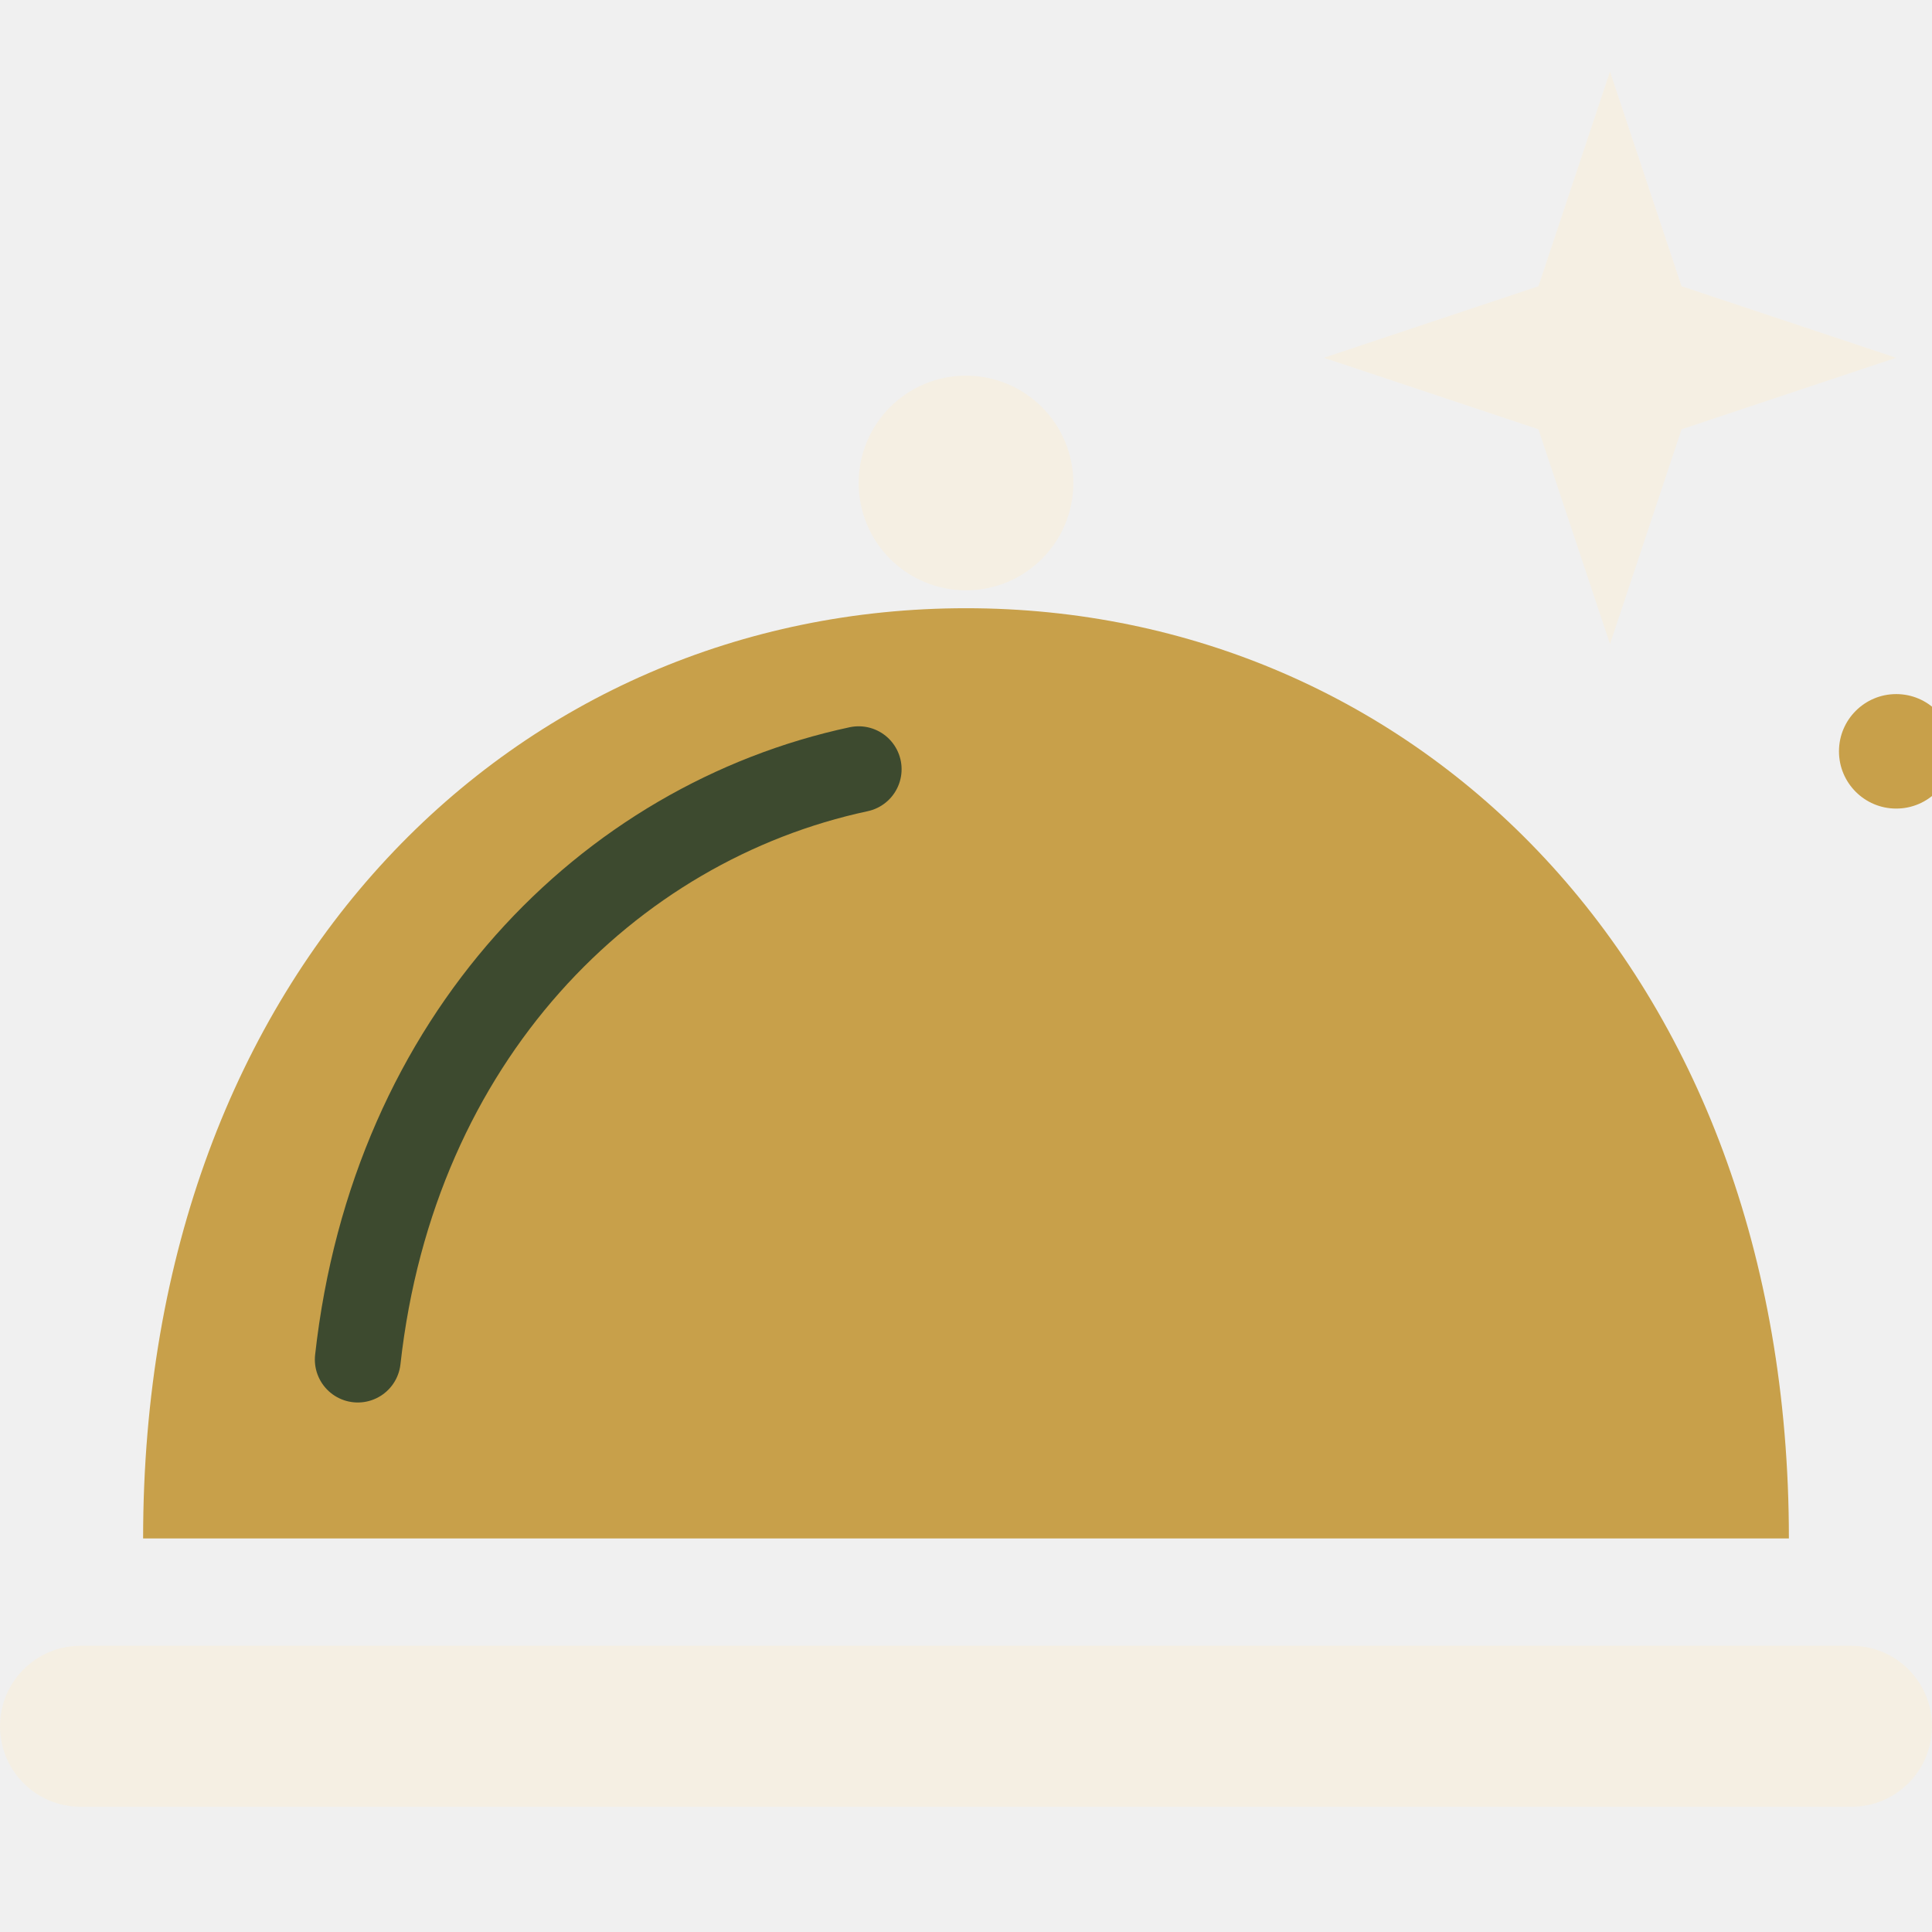
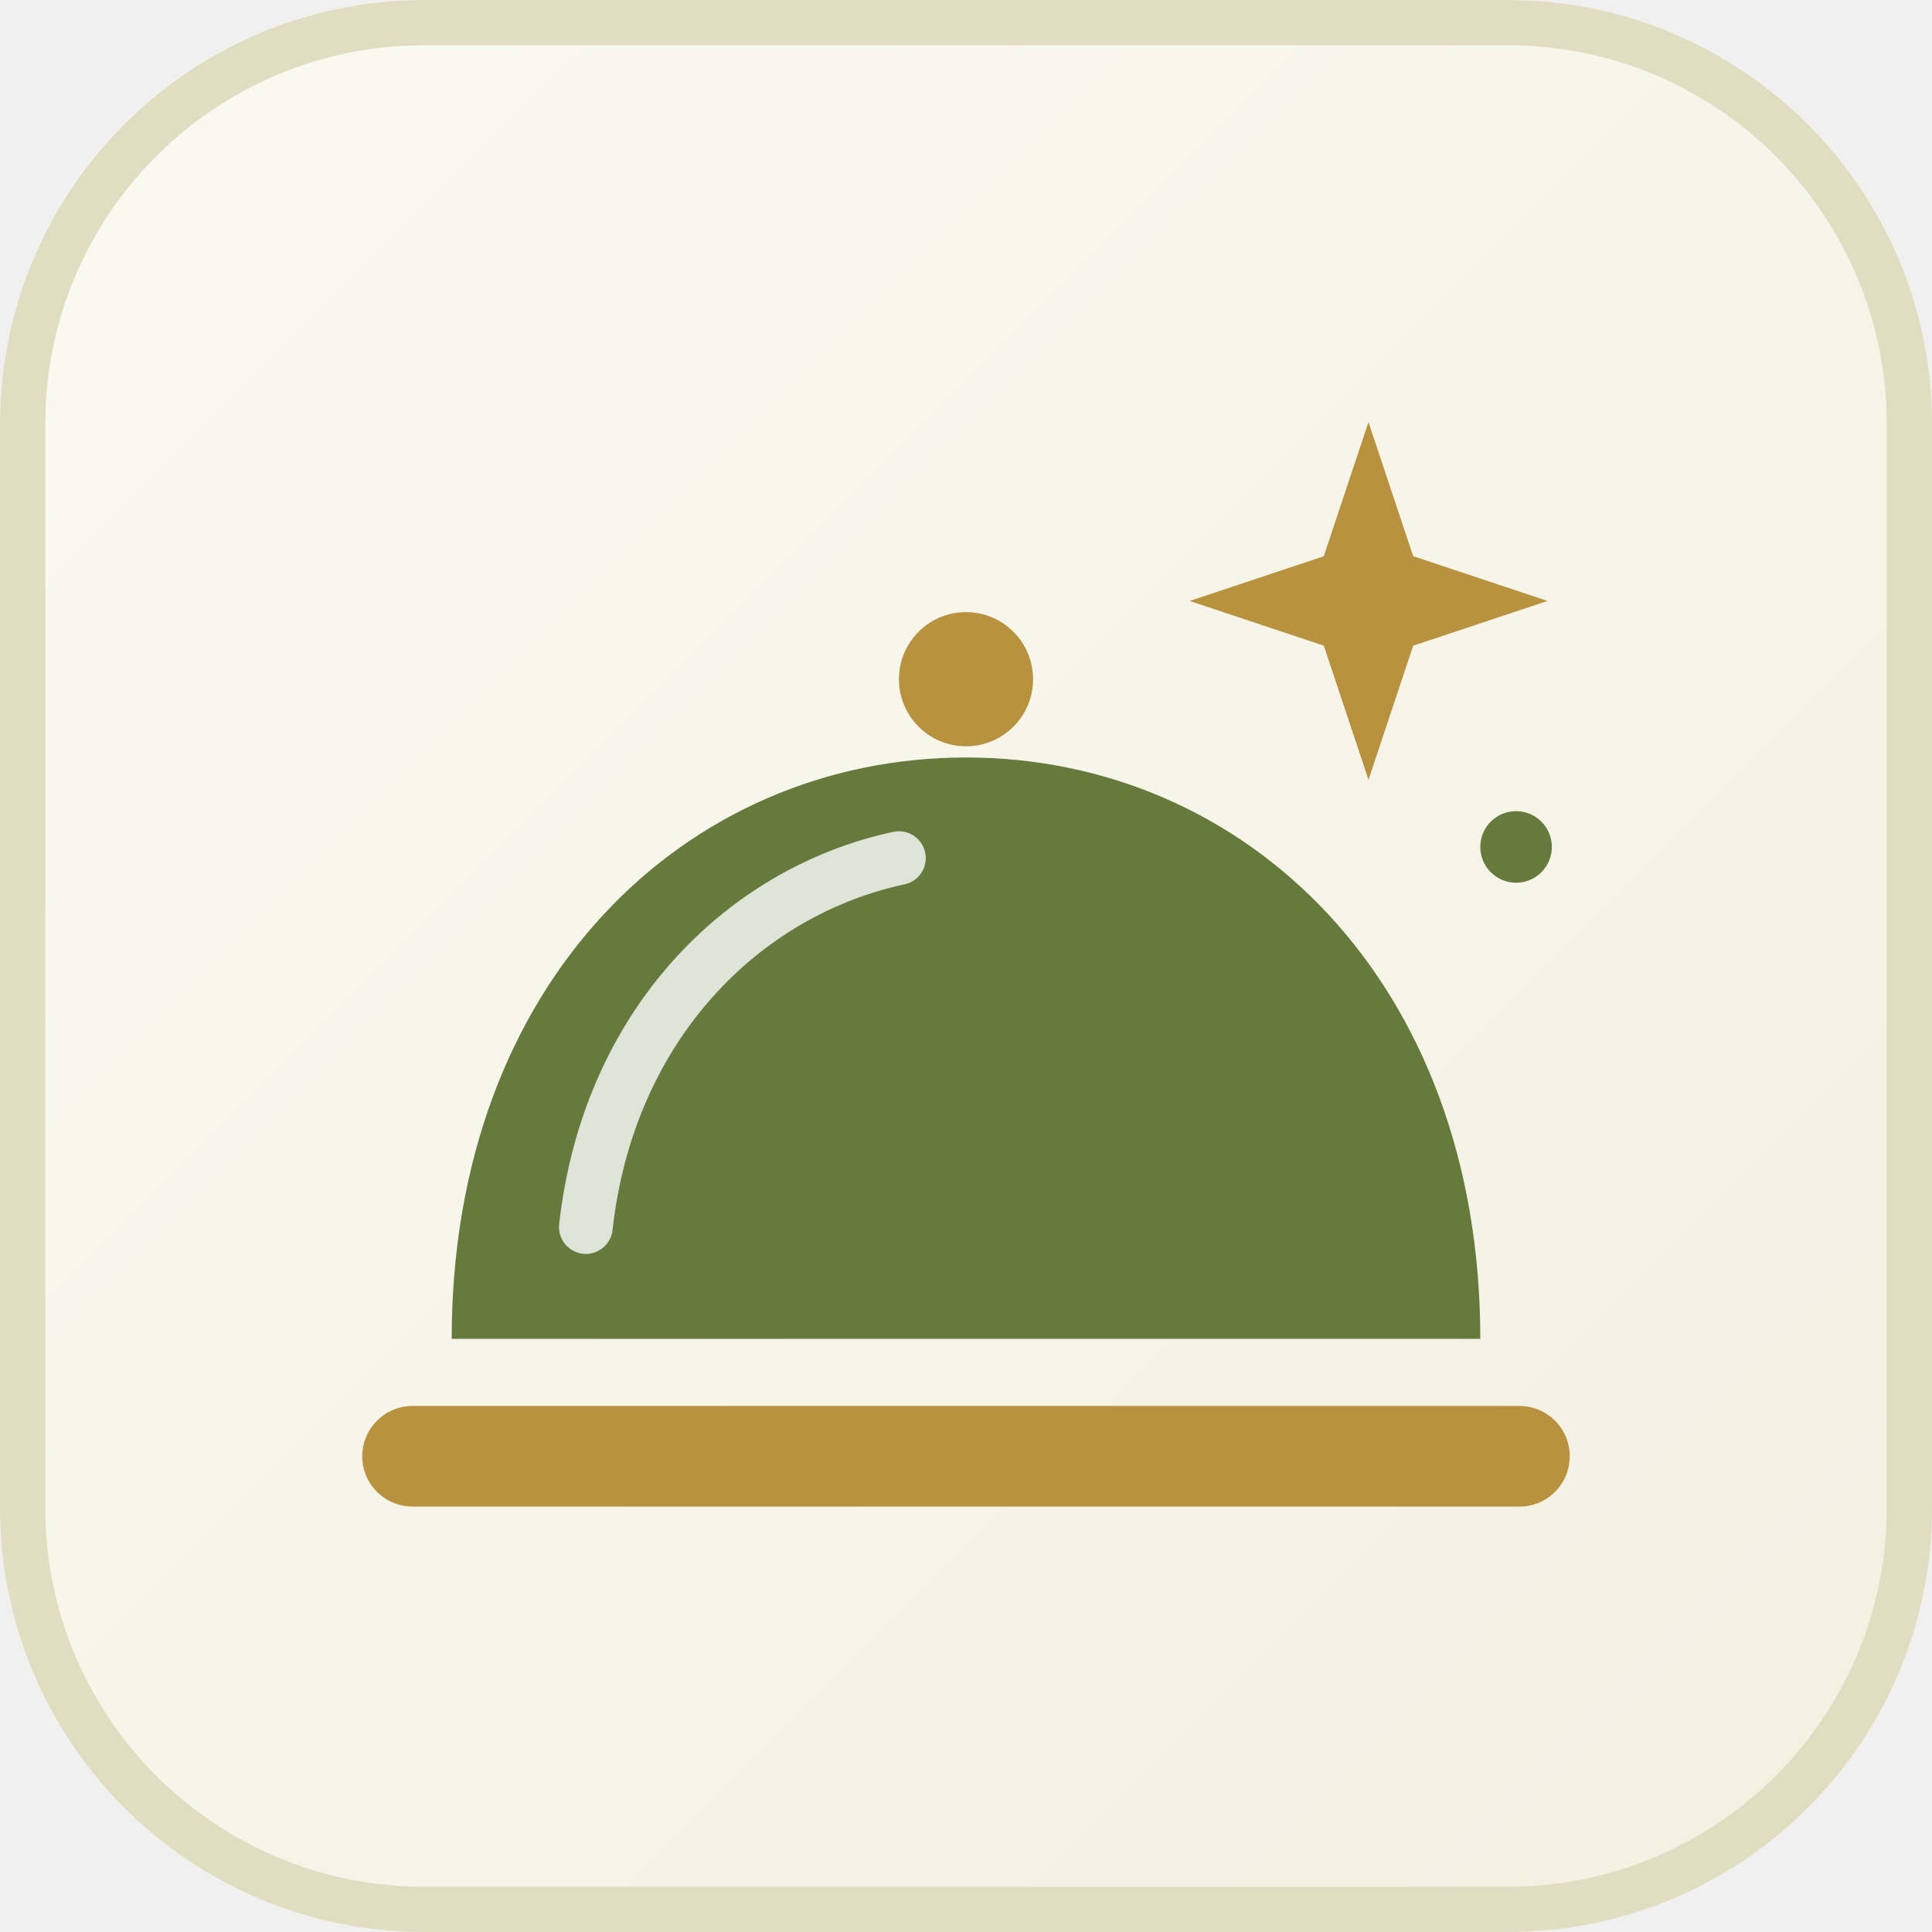
- <svg xmlns="http://www.w3.org/2000/svg" width="256" height="256" viewBox="5 0 54 54" fill="none">
-   <path d="M9 43 C9 27 19.5 17 32 17 C44.5 17 55 27 55 43 Z" fill="#C8A04A" />
-   <path d="M15 38 C16 29 22 23 29 21.5" stroke="#0F2E26" stroke-width="2.4" stroke-linecap="round" opacity="0.75" />
-   <circle cx="32" cy="13.5" r="3" fill="#F5EFE3" />
-   <rect x="5" y="46" width="54" height="4.5" rx="2.25" fill="#F5EFE3" />
-   <path d="M50 2 L52 8 L58 10 L52 12 L50 18 L48 12 L42 10 L48 8 Z" fill="#F5EFE3" />
-   <circle cx="58" cy="21" r="1.6" fill="#C8A04A" />
+ <svg xmlns="http://www.w3.org/2000/svg" width="256" height="256" viewBox="0 0 64 64">
+   <defs>
+     <linearGradient id="bg" x1="0" y1="0" x2="1" y2="1">
+       <stop offset="0" stop-color="#FBFAF2" />
+       <stop offset="1" stop-color="#F2F0E0" />
+     </linearGradient>
+   </defs>
+   <rect width="64" height="64" rx="14" fill="url(#bg)" />
+   <rect x=".75" y=".75" width="62.5" height="62.5" rx="13.3" fill="none" stroke="#E1DDC3" stroke-width="1.5" />
+   <svg x="12" y="12.5" width="40" height="40" viewBox="5 0 54 54">
+     <path d="M9 43 C9 27 19.5 17 32 17 C44.5 17 55 27 55 43 Z" fill="#667A3E" />
+     <path d="M15 38 C16 29 22 23 29 21.5" fill="none" stroke="#FFFFFF" stroke-width="2.4" stroke-linecap="round" opacity=".8" />
+     <circle cx="32" cy="13.5" r="3" fill="#B8923F" />
+     <rect x="5" y="46" width="54" height="4.5" rx="2.25" fill="#B8923F" />
+     <path d="M50 2 L52 8 L58 10 L52 12 L50 18 L48 12 L42 10 L48 8 Z" fill="#B8923F" />
+     <circle cx="56.6" cy="21" r="1.6" fill="#667A3E" />
+   </svg>
</svg>
